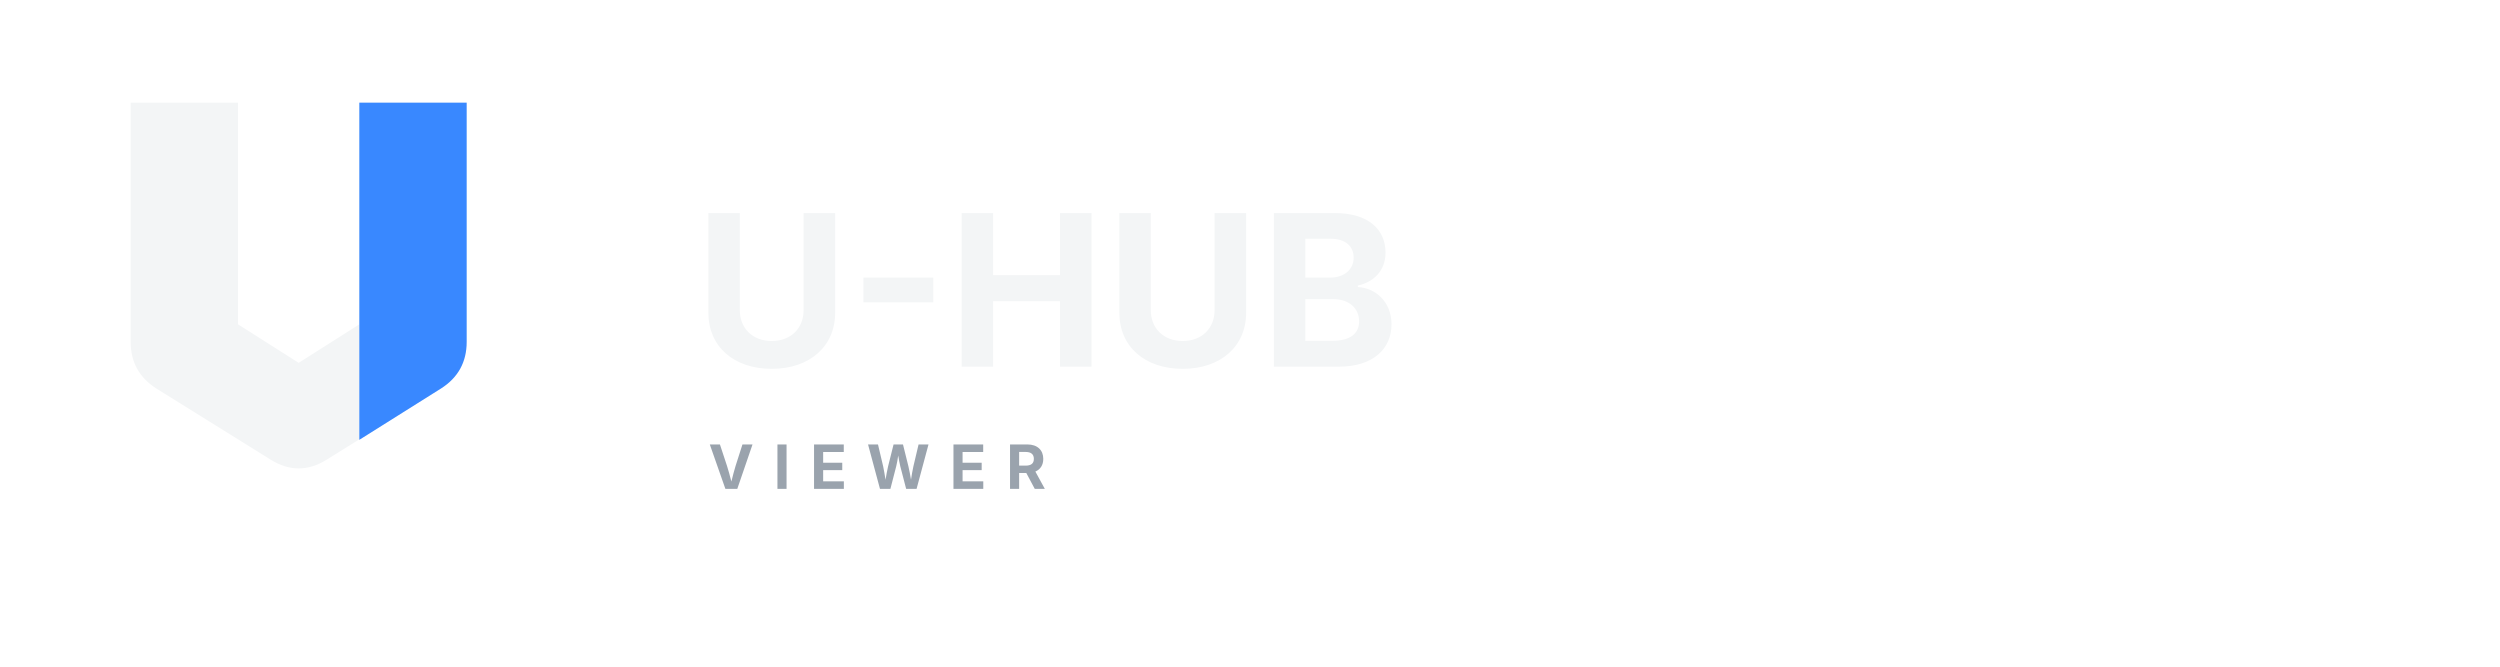
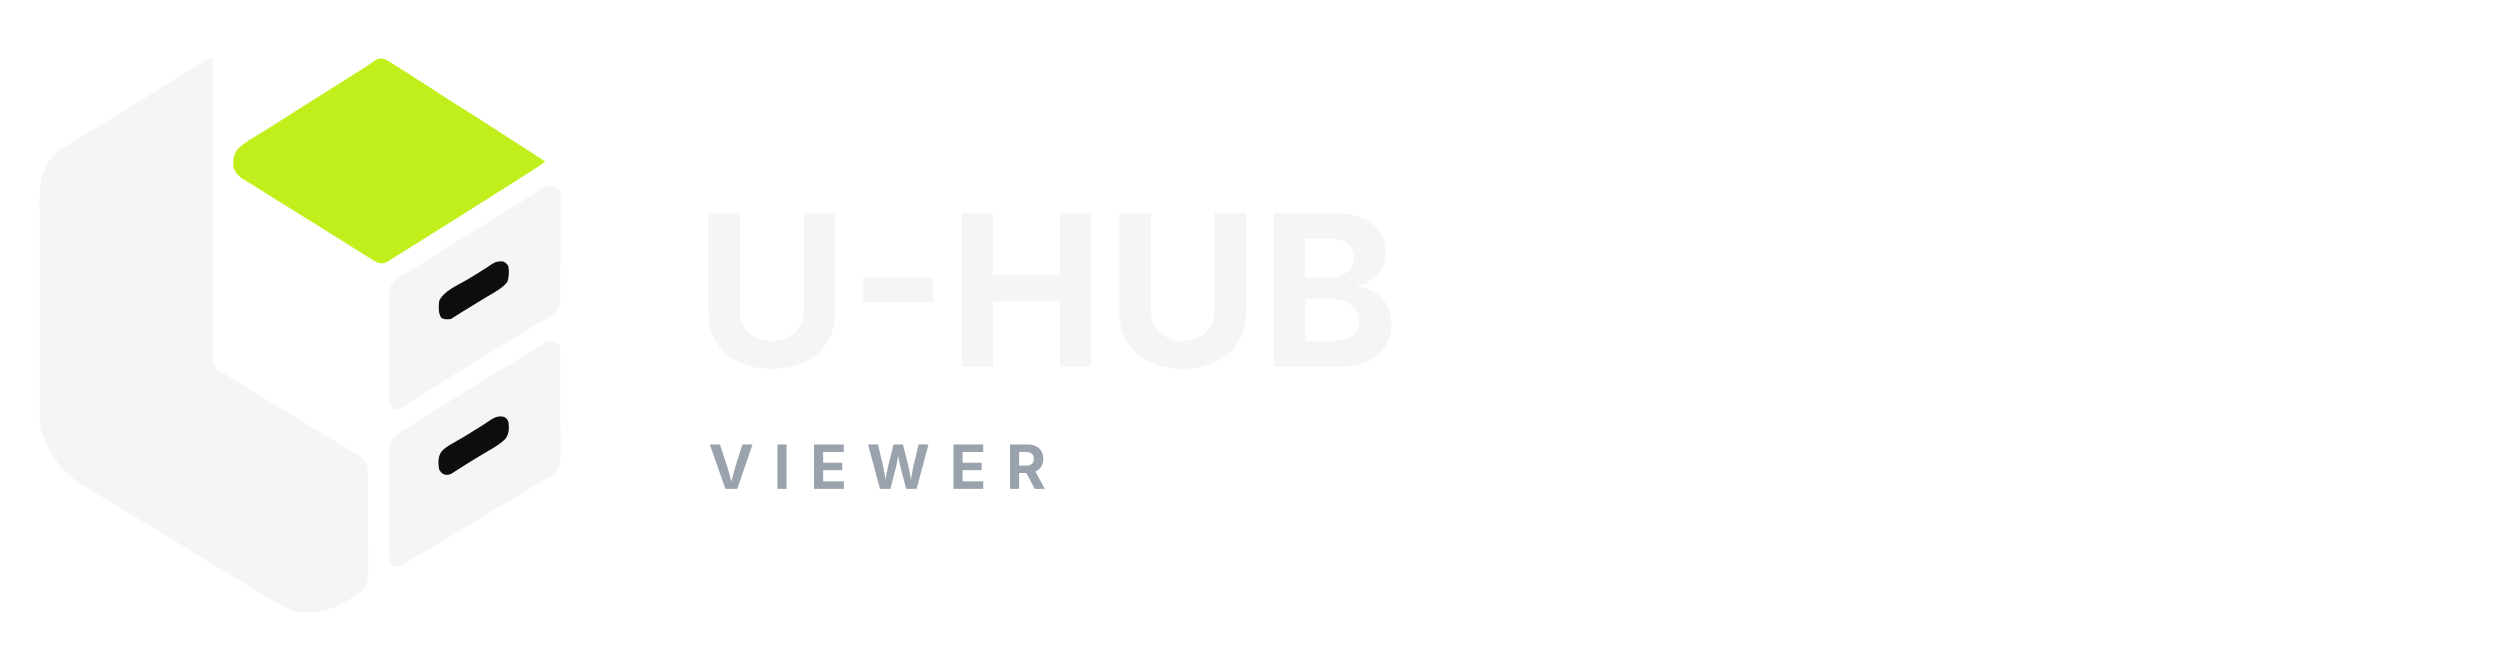
<svg xmlns="http://www.w3.org/2000/svg" viewBox="0 0 900 240">
-   <g transform="translate(0 0) scale(.42)">
-     <path d="M112 88 H204 V278 L256 311 L308 278 V88 H400 V293 Q400 319 378 333 L280 394 Q256 409 232 394 L134 333 Q112 319 112 293 Z" fill="#F3F5F6" />
-     <path d="M308 88 H400 V293 Q400 319 378 333 L308 377 Z" fill="#3988FF" />
+   <g transform="translate(108 120) scale(0.35651) translate(-766.5 -509.5)">
+     <path d="M678,231c0,.65,0,1.3,0,1.97c.06,38.48,.13,76.96,.23,115.44c.01,4.61,.02,9.23,.03,13.85c0,.46,0,.46,.01,2.79c.03,14.89,.06,29.79,.08,44.68c.02,15.28,.06,30.56,.1,45.84c.03,9.43,.04,18.86,.05,28.3c0,6.46,.02,12.92,.05,19.39c.01,3.73,.02,7.46,.02,11.19c-.01,4.05,.01,8.09,.03,12.14c0,1.18-.01,2.36-.01,3.57c.05,5.67,.1,10,3.41,14.84c1.8,1.62,1.8,1.62,3.87,2.88c.4,.24,.4,.24,2.42,1.5c.89,.53,1.79,1.07,2.71,1.62c.99,.61,1.97,1.21,2.99,1.84c2.77,1.7,5.55,3.39,8.34,5.08c1.84,1.11,3.69,2.23,5.53,3.34c2.52,1.53,5.04,3.05,7.56,4.58c5.07,3.06,10.14,6.14,15.21,9.22c.92,.56,1.84,1.13,2.8,1.71c7.1,4.32,14.18,8.68,21.26,13.04c9.14,5.64,18.31,11.24,27.5,16.82c.58,.35,1.16,.7,1.76,1.07c2.9,1.75,5.79,3.5,8.68,5.26c5.31,3.22,10.62,6.44,15.93,9.67c.9,.54,1.8,1.08,2.72,1.64c2.58,1.57,5.15,3.15,7.72,4.73c.99,.61,1.98,1.21,3,1.84c.99,.61,1.97,1.23,2.99,1.86c.45,.28,.45,.28,2.71,1.68c4.27,3.01,6.28,6.51,7.3,11.62c.09,1.56,.13,3.12,.14,4.68c.01,.94,.01,1.87,.02,2.84c0,1.02,0,2.04,0,3.09c.01,1.08,.01,2.16,.02,3.27c.01,3.58,.02,7.15,.02,10.73c.01,2.49,.01,4.97,.02,7.46c.01,5.21,.02,10.43,.02,15.64c0,6.68,.03,13.36,.06,20.03c.02,5.14,.02,10.28,.02,15.41c.01,2.46,.01,4.92,.03,7.38c.01,3.45,.01,6.9,.01,10.34c.01,1.02,.01,2.03,.02,3.07c-.03,6.65-.74,12.45-4.79,17.99c-18.03,15.12-38.44,24.54-62.12,23.3c-12.32-1.14-23.12-7.92-33.47-14.23c-.96-.59-1.93-1.18-2.92-1.78c-5.56-3.4-11.1-6.82-16.63-10.24c-5.42-3.35-10.86-6.65-16.32-9.92c-8-4.78-15.98-9.6-23.94-14.43c-.6-.37-1.2-.73-1.82-1.11c-8.89-5.4-17.77-10.81-26.66-16.22c-10.42-6.34-20.84-12.67-31.27-19c-4.31-2.61-8.61-5.23-12.92-7.84c-13.06-7.94-26.12-15.87-39.25-23.68c-3.77-2.24-7.53-4.5-11.27-6.78c-.61-.37-1.23-.74-1.86-1.12C528.26,651.53,514,634.3,506,610c-.35-1.02-.7-2.05-1.06-3.1c-1.3-4.64-1.22-9.21-1.21-13.99c0-1-.01-2.01-.01-3.04c-.01-3.35-.01-6.69-.01-10.04c-.01-2.4-.01-4.81-.02-7.21c-.02-5.85-.02-11.7-.02-17.54c-.01-4.76-.01-9.52-.02-14.27c-.01-13.51-.02-27.02-.02-40.52c0-.73,0-1.46,0-2.21c0-.72,0-1.45,0-2.2c0-11.8-.02-23.59-.05-35.38c-.03-12.13-.04-24.25-.04-36.38c0-6.8,0-13.6-.02-20.4c-.02-6.4-.02-12.8-.01-19.2c0-2.35,0-4.69-.01-7.03c-.1-19.32,1.68-34.28,15.58-48.92c4.7-4.62,9.74-7.82,15.48-11.01c1.96-1.12,3.93-2.25,5.89-3.37c.95-.55,1.9-1.09,2.88-1.65c3.59-2.07,7.11-4.26,10.61-6.48c6.37-4.02,12.8-7.96,19.25-11.87c7.39-4.49,14.77-9.01,22.12-13.56c17.65-10.95,35.34-21.84,53.11-32.59c7.76-4.7,15.51-9.43,23.14-14.35C675.79,231,675.79,231,678,231Z" fill="#F3F5F6" />
+     <path d="M853,233c3.84,1.99,7.44,4.32,11.06,6.69c.53,.33,.53,.33,3.2,2.04c2.19,1.4,4.37,2.81,6.56,4.22c2.93,1.89,5.88,3.77,8.84,5.63c9.35,5.91,18.65,11.92,27.9,17.98c7.25,4.75,14.55,9.41,21.94,13.94c8.37,5.14,16.62,10.45,24.83,15.83c6.65,4.36,13.33,8.66,20.05,12.92c12.28,7.8,24.56,15.61,36.62,23.75c-4.23,3.57-8.75,6.46-13.44,9.38c-1.7,1.06-3.41,2.14-5.12,3.21c-.89,.55-1.78,1.11-2.7,1.69c-4.59,2.88-9.16,5.8-13.74,8.72c-9.21,5.87-18.44,11.71-27.67,17.53c-3.15,1.99-6.3,3.98-9.45,5.96c-1.59,1.01-3.18,2.01-4.77,3.02c-3.89,2.46-7.79,4.92-11.68,7.38c-10.72,6.78-21.45,13.51-32.21,20.22c-4.22,2.64-8.44,5.28-12.66,7.93c-1.06,.67-2.11,1.33-3.2,2.01c-2,1.25-4,2.51-5.99,3.76c-1.84,1.16-3.69,2.3-5.54,3.44c-2.01,1.24-4,2.5-5.99,3.78c-1.04,.65-2.09,1.3-3.17,1.97c-.94,.6-1.88,1.2-2.85,1.81c-3.47,1.46-5.23,1.19-8.82,.19c-1.94-.84-1.94-.84-3.64-1.86c-.65-.39-1.29-.77-1.96-1.17c-.69-.42-1.38-.85-2.09-1.28c-.74-.45-1.48-.89-2.24-1.35c-7.04-4.26-13.99-8.66-20.93-13.07c-5.65-3.6-11.33-7.16-17.01-10.71c-.51-.32-.51-.32-3.09-1.92c-7.36-4.6-14.73-9.17-22.11-13.73c-9.63-5.96-19.23-11.96-28.82-17.97c-3.19-1.99-6.39-3.99-9.58-5.98c-.53-.33-.53-.33-3.22-2.01c-2.01-1.25-4.02-2.51-6.03-3.76c-1.84-1.16-3.69-2.31-5.52-3.47c-1.91-1.19-3.83-2.37-5.76-3.54c-.49-.29-.49-.29-2.95-1.8c-.87-.53-1.75-1.06-2.65-1.61c-4.56-3.36-7.27-7.22-8.4-12.77c-.09-6.66,.45-11.86,5-17c4.68-4.43,9.71-7.86,15.25-11.12c1.6-.97,3.21-1.93,4.81-2.9c.82-.49,1.64-.98,2.48-1.49c3.94-2.39,7.82-4.84,11.71-7.3c.78-.5,1.57-.99,2.37-1.5c4.21-2.67,8.42-5.35,12.63-8.03c1.81-1.16,3.62-2.32,5.44-3.47c.91-.58,1.82-1.17,2.77-1.77c7.82-4.98,15.69-9.9,23.57-14.81c8.6-5.36,17.15-10.8,25.7-16.25c5.93-3.78,11.87-7.55,17.83-11.29c3.32-2.07,6.61-4.16,9.82-6.41c.95-.65,1.89-1.3,2.87-1.97c.77-.56,1.54-1.11,2.33-1.68c3.46-1.45,5.97-1.22,9.42-.01Z" fill="#C1EF1B" />
+     <path d="M1023,518c4.6,2.2,4.6,2.2,6,5c.1,1.58,.14,3.16,.15,4.74c.01,1,.02,2,.03,3.04c0,.55,0,.55,.01,3.34c.01,.57,.01,.57,.03,3.5c.02,3.85,.04,7.7,.05,11.54c.01,1.32,.01,2.63,.02,3.98c.02,5.52,.04,11.03,.05,16.55c.02,7.89,.05,15.79,.11,23.69c.04,5.55,.06,11.11,.06,16.66c0,3.32,.02,6.64,.05,9.95c.03,3.71,.03,7.41,.02,11.12c.02,1.09,.04,2.18,.05,3.3c-.05,6.76-1.13,11.41-5.63,16.59c-2.8,2.22-2.8,2.22-5.87,3.94c-.56,.33-1.12,.65-1.7,.98c-1.2,.69-2.39,1.37-3.6,2.04c-2.44,1.39-4.85,2.83-7.26,4.27c-1.89,1.13-3.78,2.25-5.67,3.36c-12.29,7.27-24.54,14.59-36.74,22.01c-12.22,7.45-24.49,14.82-36.77,22.17c-3.96,2.37-7.93,4.75-11.89,7.14c-11.13,6.68-22.27,13.34-33.44,19.97c-.3,.17-.3,.17-1.8,1.07c-1.68,.99-3.36,1.99-5.04,2.98c-.96,.57-1.92,1.14-2.91,1.73c-3.74,2.17-5.92,2.7-10.31,2.34c-2.04-1.55-2.86-2.72-4-5c-.1-1.55-.14-3.11-.15-4.67c0-.98-.01-1.96-.02-2.98c0-1.08,0-2.17-.01-3.28c0-1.14-.01-2.28-.02-3.45c-.02-3.78-.03-7.56-.04-11.35c0-.64,0-.64-.01-3.91c-.02-6.12-.03-12.25-.04-18.37c-.01-7.06-.04-14.12-.08-21.19c-.03-6.12-.04-12.24-.05-18.36c0-2.6-.01-5.2-.03-7.8c-.03-3.65-.03-7.29-.02-10.93c-.01-.54-.01-.54-.04-3.25c.05-6.6,1.01-10.82,4.51-16.46c2.14-2.04,2.14-2.04,4.47-3.52c.88-.57,1.76-1.14,2.67-1.72c.47-.29,.47-.29,2.86-1.76c.97-.61,1.94-1.22,2.94-1.85c3.15-1.97,6.32-3.91,9.5-5.84c2.31-1.41,4.63-2.83,6.94-4.25c.57-.35,1.14-.7,1.73-1.05c4.93-3.02,9.82-6.1,14.7-9.2c17.54-11.12,35.27-21.92,53.04-32.69c5.66-3.43,11.31-6.87,16.96-10.31c.46-.28,.46-.28,2.78-1.69c2.8-1.71,5.61-3.41,8.41-5.12c4.21-2.56,8.42-5.13,12.63-7.69c.96-.59,1.93-1.17,2.92-1.78c.91-.55,1.81-1.1,2.74-1.67c.79-.48,1.58-.96,2.4-1.46c.76-.46,1.52-.92,2.31-1.4c.85-.55,1.7-1.09,2.58-1.66c3.33-1.85,5.66-1.74,9.42-1.34Z" fill="#F3F5F6" />
+     <path d="M1024,361c2.89,2.06,4.74,3.71,5.46,7.28c.18,2.93,.19,5.82,.16,8.75c0,1.11,.01,2.22,.01,3.37c.01,3.68-.01,7.36-.04,11.03c0,2.56,0,5.12,0,7.67c0,5.36-.02,10.72-.05,16.08c-.03,6.19-.04,12.37-.04,18.56c.01,5.96,0,11.92-.02,17.88c-.01,2.54-.01,5.07-.01,7.6c0,3.54-.02,7.08-.05,10.62c0,1.05,.01,2.09,.01,3.17c-.07,6.11-.51,10.93-4.94,15.57c-6.29,4.47-12.91,8.36-19.57,12.25c-3.6,2.1-7.18,4.22-10.77,6.34c-.71,.42-1.42,.84-2.15,1.27c-6.57,3.88-13.06,7.88-19.54,11.92c-6.29,3.92-12.62,7.79-18.96,11.64c-21.57,13.11-43.02,26.43-64.33,39.97c-3.72,2.35-7.44,4.69-11.17,7.03c-.62,.39-1.25,.79-1.89,1.19c-1.65,1.03-3.32,2.05-4.98,3.06c-.45,.27-.45,.27-2.68,1.64c-2.84,1.29-4.38,1.72-7.45,1.11c-2.5-2.17-3.83-3.97-4.37-7.27c-.15-2.92-.16-5.81-.13-8.73c0-.55,0-.55-.02-3.36c-.01-3.67,.01-7.34,.02-11c0-2.56,0-5.11,0-7.66c0-5.35,.01-10.7,.03-16.05c.03-6.17,.03-12.34,.02-18.51c-.01-5.95,0-11.9,.01-17.85c0-2.53,0-5.05,0-7.58c0-3.53,.01-7.07,.04-10.6c-.01-1.04-.01-2.08-.02-3.15c.07-6.78,.53-13.18,5.42-18.35c.8-.54,1.61-1.08,2.44-1.64c.97-.66,1.94-1.31,2.94-1.99c6.17-3.9,12.45-7.62,18.73-11.33c3.89-2.32,7.72-4.71,11.52-7.18c6.51-4.24,13.12-8.31,19.75-12.37c8.66-5.32,17.31-10.67,25.93-16.07c15.75-9.85,31.52-19.67,47.43-29.26c4.37-2.64,8.7-5.31,12.95-8.16c.36-.23,.36-.23,2.16-1.42c1.29-.86,2.57-1.73,3.84-2.63c4.44-2.92,9.12-4.33,14.31-2.84Z" fill="#F3F5F6" />
+     <path d="M972,437c2.94,1.75,2.94,1.75,5,5c.78,5.32,.53,10.22-1,15.38c-5.16,6.77-13.49,10.88-20.69,15.18c-2.03,1.23-4.06,2.45-6.09,3.68c-1.02,.62-2.05,1.24-3.11,1.88c-4.97,3.01-9.92,6.07-14.86,9.13c-.89,.55-1.77,1.1-2.69,1.66c-3.21,2-6.41,3.99-9.56,6.09c-3.57,.55-6.9,.75-9.94-1.31c-3.13-4.98-2.56-11.04-2.06-16.69c4.21-10.13,18.56-15.88,27.63-21.31c2.48-1.5,4.97-2.99,7.45-4.49c.3-.18,.3-.18,1.83-1.1c3.45-2.08,6.86-4.22,10.23-6.43c.72-.47,1.44-.94,2.19-1.43c1.27-.83,2.53-1.68,3.79-2.55c4.07-2.67,7.05-3.22,11.88-2.69Z" fill="#0B0D0F" />
+     <path d="M973,594c2.56,1.81,2.56,1.81,4,5c.81,6.18,.74,11.81-3,17c-5.09,5.09-11.04,8.58-17.25,12.13c-8.99,5.21-17.82,10.62-26.59,16.21c-.34,.22-.34,.22-2.09,1.33c-1.42,.92-2.85,1.84-4.27,2.76c-.71,.45-1.41,.91-2.14,1.37c-.63,.41-1.26,.82-1.9,1.24c-2.81,1.53-4.66,1.65-7.76,.96c-2.87-1.62-2.87-1.62-5-5c-.93-6.14-1.46-12.18,1.98-17.59c3.27-4.16,7.45-6.49,12.02-9.03c1.79-1.04,3.58-2.08,5.37-3.12c.46-.26,.46-.26,2.8-1.61c4.69-2.73,9.29-5.6,13.89-8.46c.45-.28,.45-.28,2.69-1.66c3.62-2.23,7.21-4.47,10.7-6.9c5.36-3.71,9.9-6.52,16.55-4.63Z" fill="#0B0D0F" />
+     <path d="M678,231c0,101.67,0,203.33,0,305c-.33,0-.66,0-1,0c-.33-100.67-.67-201.33-1-302c-.49,.33-.49,.33-3,2c-.66-.66-1.32-1.32-2-2c4.75-3,4.75-3,7-3Z" fill="#F3F5F6" />
  </g>
  <text x="250" y="132" fill="#F3F5F6" font-family="Inter,Arial,sans-serif" font-size="76" font-weight="750">U-HUB</text>
  <text x="255" y="176" fill="#9AA3AD" font-family="Inter,Arial,sans-serif" font-size="22" font-weight="700" letter-spacing="7">VIEWER</text>
</svg>
